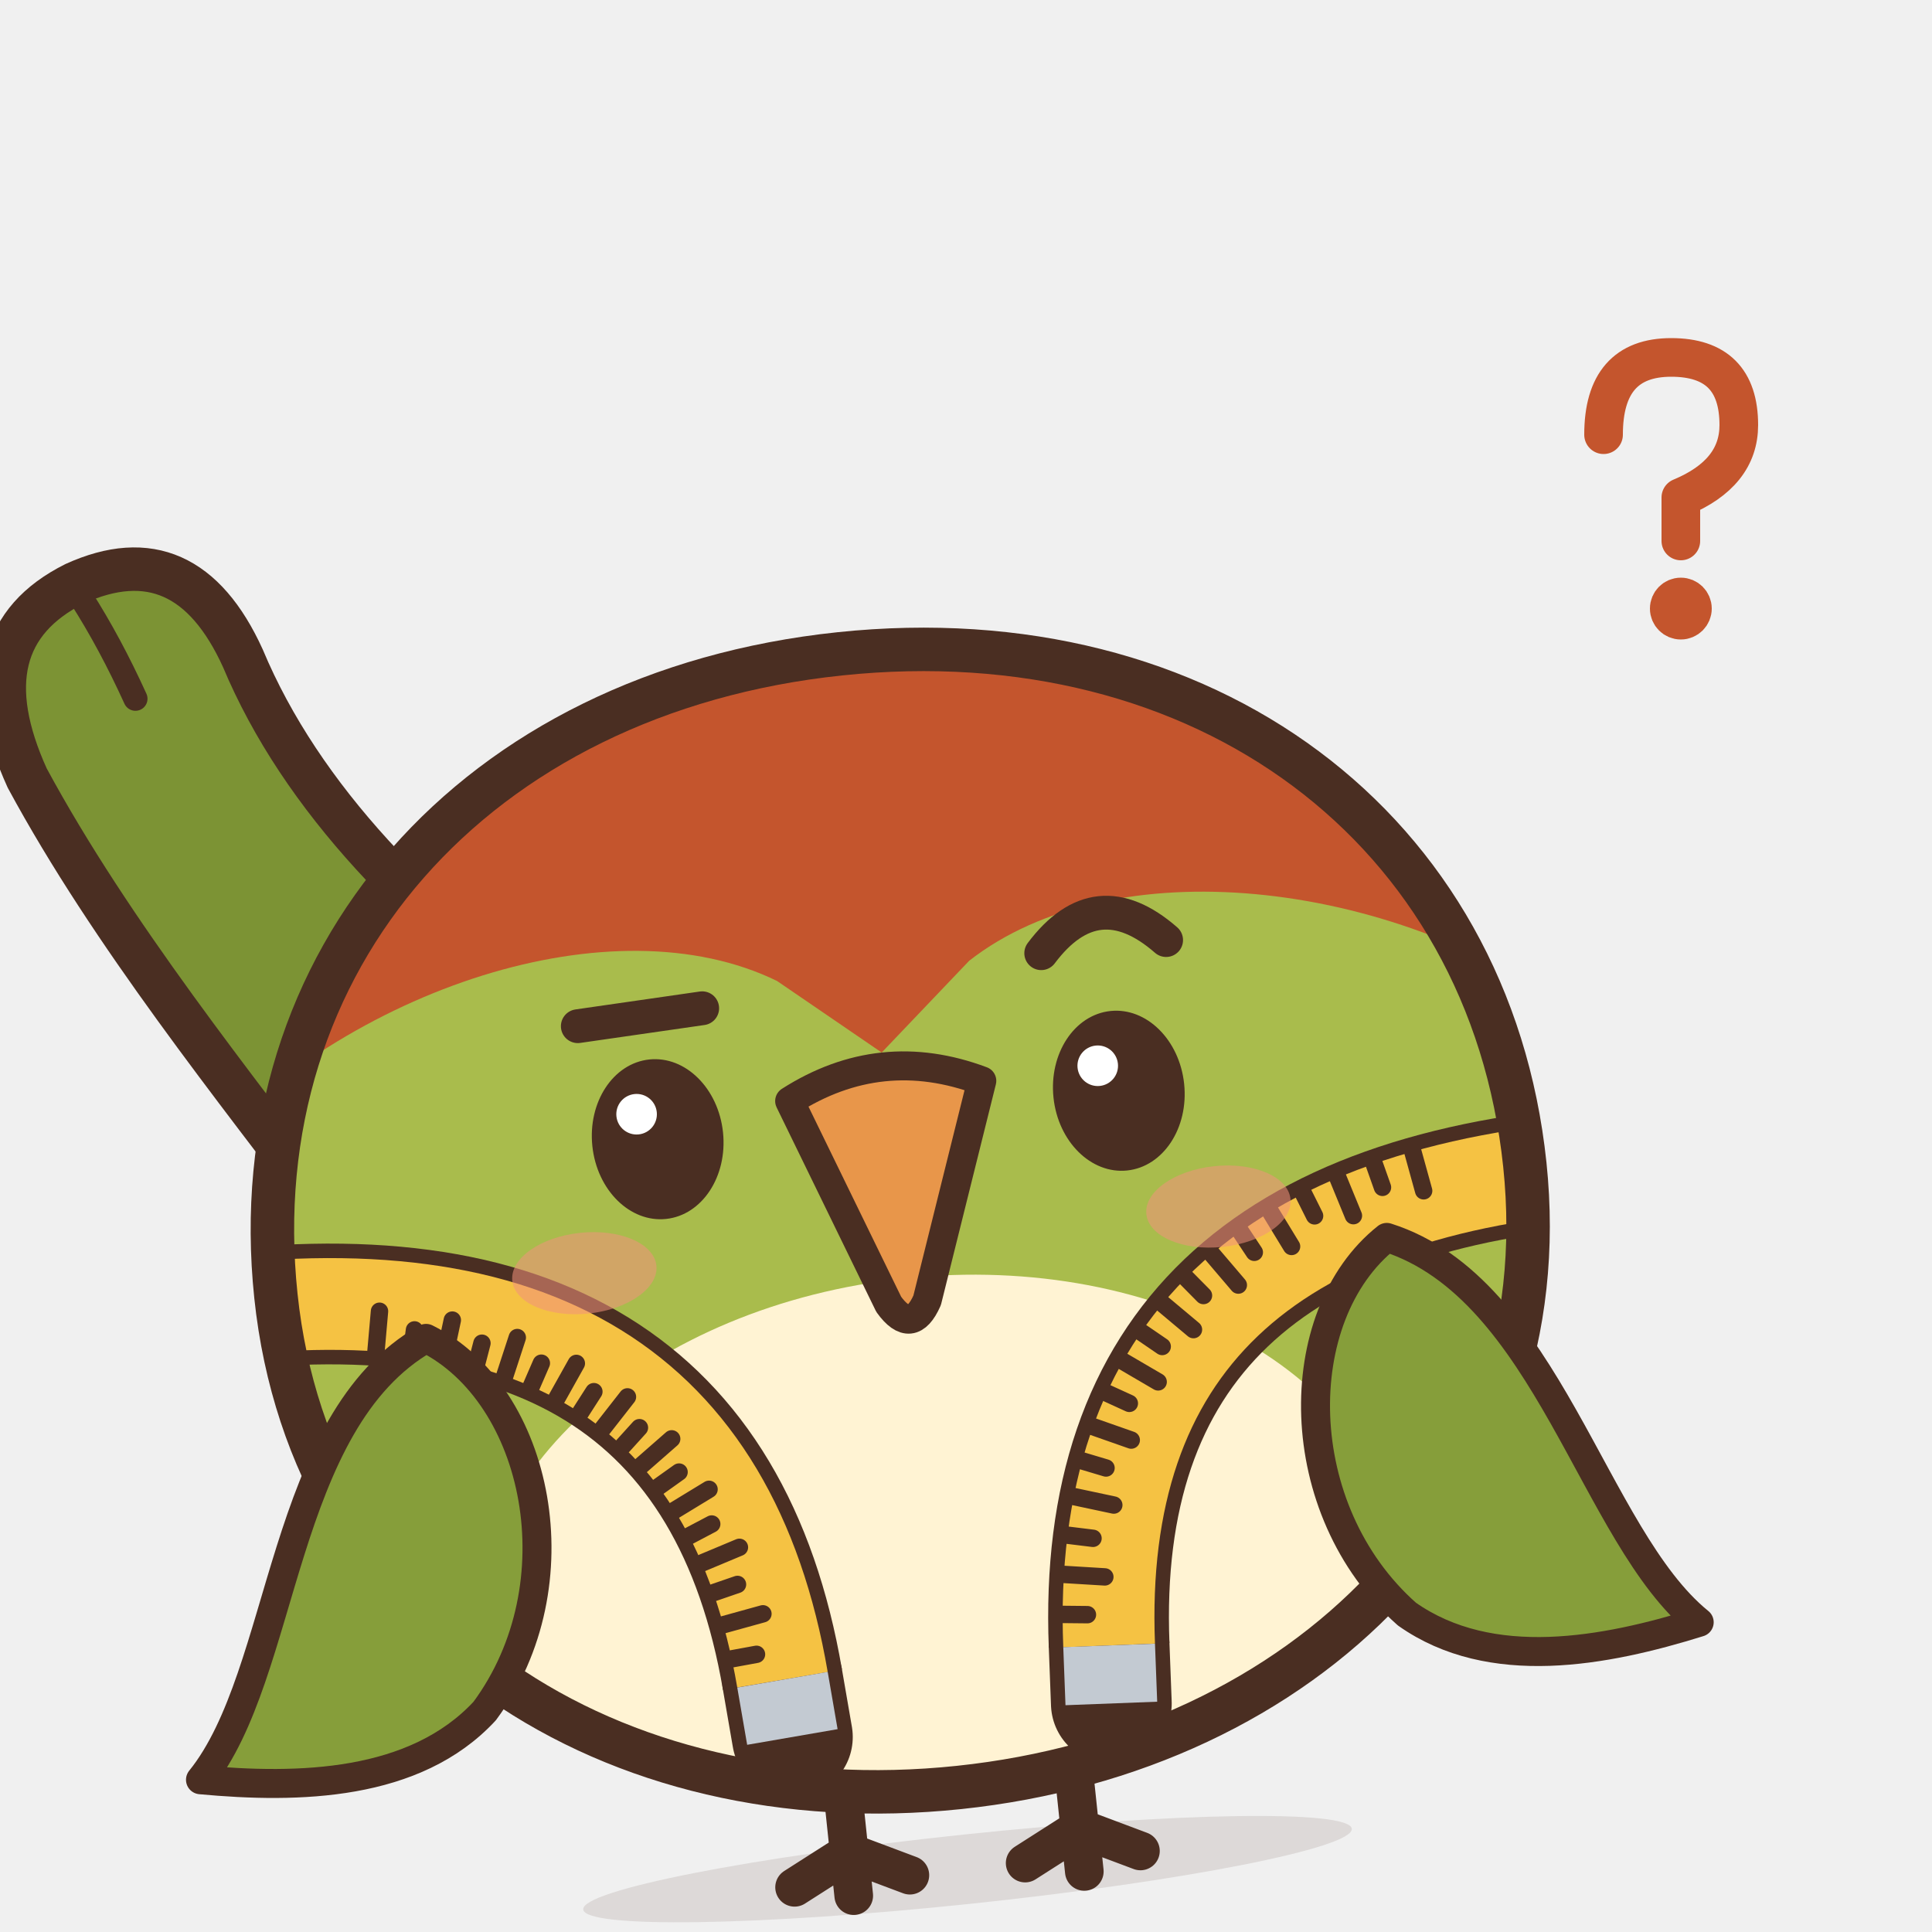
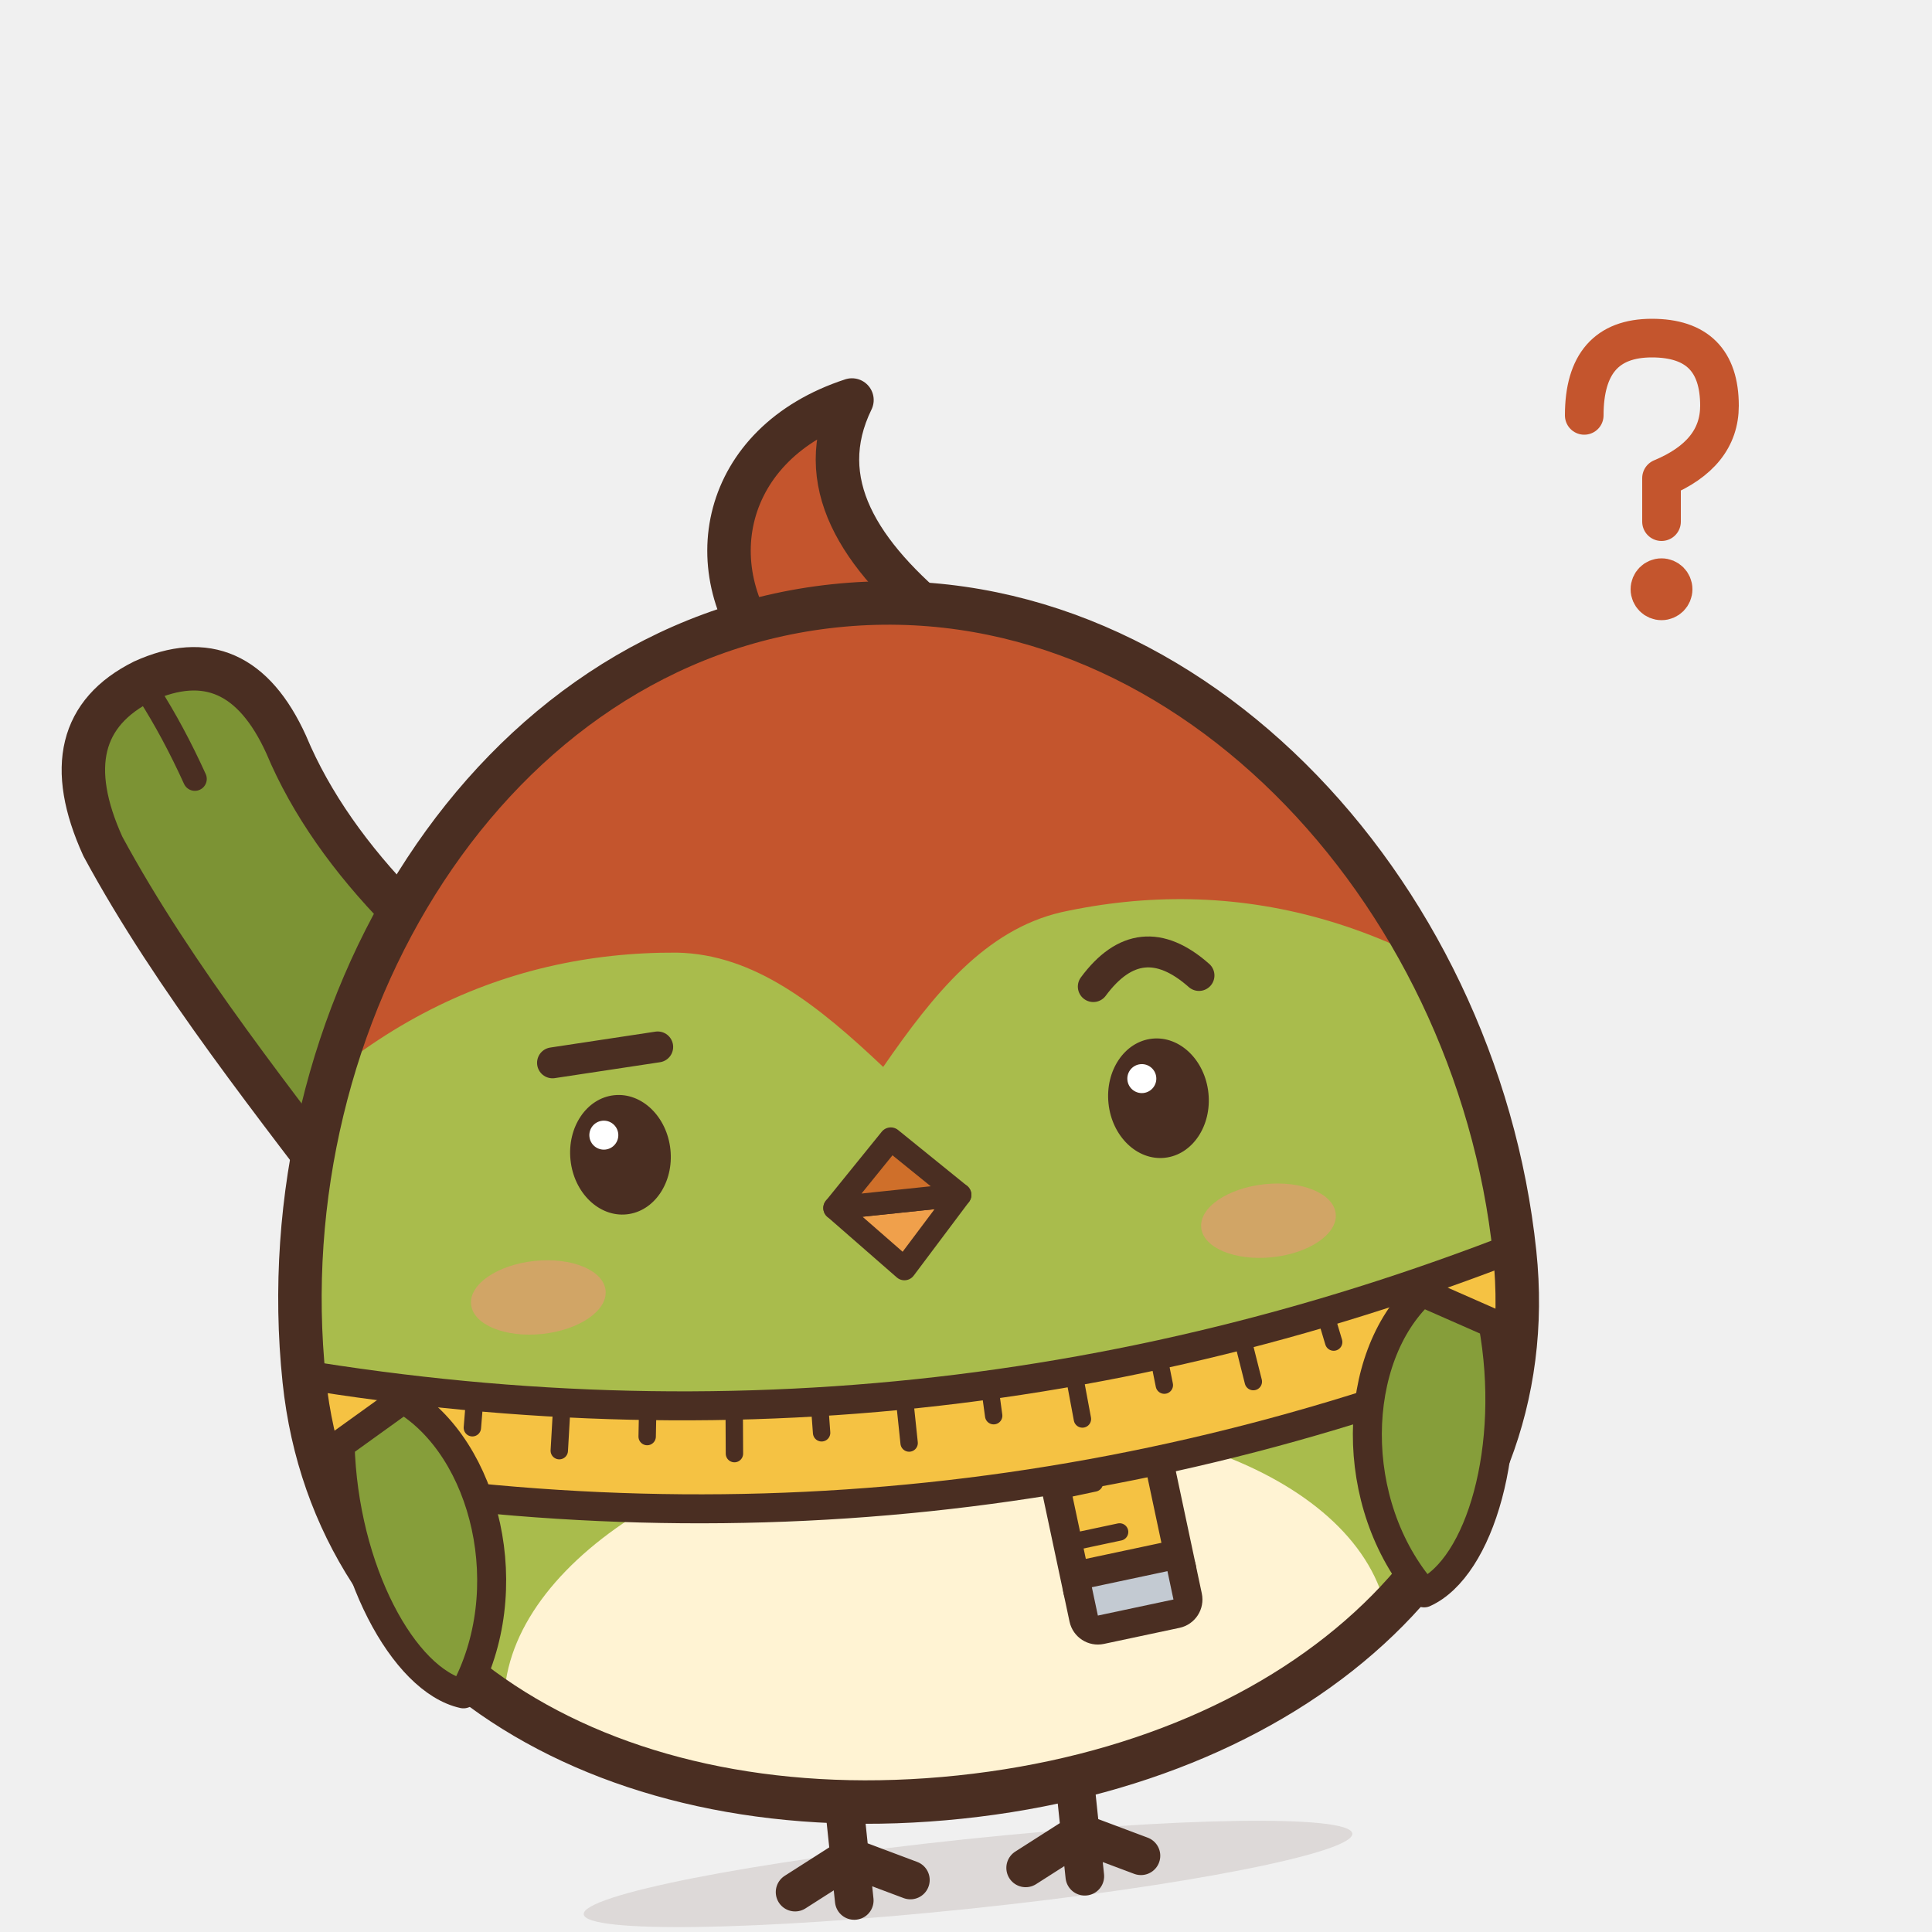
<svg xmlns="http://www.w3.org/2000/svg" viewBox="0 0 200 200" width="200" height="200" role="img" aria-labelledby="t d">
  <g transform="rotate(-6 100 192)">
    <defs>
-       <clipPath id="fitz-body">
-         <path d="M100 67 C 138 67, 165 92, 165 127 C 165 162, 136 185, 100 185 C 64 185, 35 162, 35 127 C 35 92, 62 67, 100 67 Z" />
-       </clipPath>
-       <clipPath id="fitz-body-tape">
-         <path d="M100 67 C 138 67, 165 92, 165 127 C 165 162, 136 185, 100 185 C 64 185, 35 162, 35 127 C 35 92, 62 67, 100 67 Z" />
-         <rect x="60" y="150" width="80" height="50" />
+       <clipPath id="fitz">
+         <path d="M100 62 C 136 62, 163 98, 163 136 C 163 166, 136 186, 100 186 C 64 186, 37 166, 37 136 C 37 98, 64 62, 100 62 Z" />
      </clipPath>
    </defs>
-     <ellipse class="shadow" cx="100" cy="193.5" rx="40" ry="3.6" fill="#4A2E22" opacity=".12" />
+     <ellipse class="shadow" cx="100" cy="194" rx="40" ry="3.6" fill="#4A2E22" opacity=".12" />
    <g class="bird">
      <g class="feet">
-         <path d="M88 181 L88 190.5 M82 193.5 L88 190.5 L94 193.5 M88 190.5 L88 195" stroke="#4A2E22" stroke-width="4" stroke-linecap="round" stroke-linejoin="round" fill="none" />
-         <path d="M112 181 L112 190.5 M106 193.5 L112 190.5 L118 193.5 M112 190.5 L112 195" stroke="#4A2E22" stroke-width="4" stroke-linecap="round" stroke-linejoin="round" fill="none" />
+         <path d="M88 183 L88 191 M82 194 L88 191 L94 194 M88 191 L88 195.5" stroke="#4A2E22" stroke-width="4" stroke-linecap="round" stroke-linejoin="round" fill="none" />
+         <path d="M112 183 L112 191 M106 194 L112 191 L118 194 M112 191 L112 195.5" stroke="#4A2E22" stroke-width="4" stroke-linecap="round" stroke-linejoin="round" fill="none" />
      </g>
      <g class="tail">
-         <path d="M68 102 L42 120 C 33 105, 22 88, 15 71 Q 10 56 22 51.5 Q 34 47.5 38.5 61 C 43 76, 54 90, 68 102 Z" fill="#7C9334" stroke="#4A2E22" stroke-width="4.5" stroke-linejoin="round" />
-         <path d="M22.5 53 Q 25 58 27 64" fill="none" stroke="#4A2E22" stroke-width="2.5" stroke-linecap="round" />
+         <g transform="translate(9.3 16.8) scale(.85)">
+           <path d="M70 104 L42 122 C 33 107, 22 90, 15 73 Q 10 58 22 53.5 Q 34 49.5 38.5 63 C 43 78, 55 92, 70 104 Z" fill="#7C9334" stroke="#4A2E22" stroke-width="5.29" stroke-linejoin="round" />
+           <path d="M22.5 55 Q 25 60 27 66" fill="none" stroke="#4A2E22" stroke-width="2.9" stroke-linecap="round" />
+         </g>
+       </g>
+       <g class="tuft">
+         <path d="M93 67 C 86 57, 90 44, 104 41 C 99 49, 103 57, 111 65 Z" fill="#C4552D" stroke="#4A2E22" stroke-width="4.5" stroke-linejoin="round" />
      </g>
      <g class="body">
-         <path d="M100 67 C 138 67, 165 92, 165 127 C 165 162, 136 185, 100 185 C 64 185, 35 162, 35 127 C 35 92, 62 67, 100 67 Z" fill="#A9BC4C" />
-         <g clip-path="url(#fitz-body)">
-           <path d="M28 112 C 46 96, 74 90, 90 100 L100 108.5 L110 100 C 126 90, 154 96, 172 112 L172 40 L28 40 Z" fill="#C4552D" />
-           <ellipse cx="100.0" cy="166" rx="48" ry="34" fill="#FFF3D3" />
+         <path d="M100 62 C 136 62, 163 98, 163 136 C 163 166, 136 186, 100 186 C 64 186, 37 166, 37 136 C 37 98, 64 62, 100 62 Z" fill="#A9BC4C" />
+         <g clip-path="url(#fitz)">
+           <path d="M28 118 C 44 100, 62 94, 80 96 C 88 97, 94 103, 100 110 C 106 103, 112 97, 120 96 C 138 94, 156 100, 172 118 L172 40 L28 40 Z" fill="#C4552D" />
+           <ellipse cx="100" cy="173" rx="46" ry="26" fill="#FFF3D3" />
        </g>
-         <g class="tape" clip-path="url(#fitz-body-tape)">
-           <path d="M26 128 Q80 126 83 172" fill="none" stroke="#4A2E22" stroke-width="12.5" />
-           <path d="M83 172 L83.4 178" fill="none" stroke="#4A2E22" stroke-width="12.5" stroke-linecap="round" />
-           <path d="M26 128 Q80 126 83 172" fill="none" stroke="#F5C243" stroke-width="9.5" />
-           <path d="M83 172 L83.4 178" fill="none" stroke="#C3CAD2" stroke-width="9.5" />
-           <path d="M44.7 133.8 L45.5 129.7 M48.3 134.5 L48.9 132 M51.6 135.4 L52.9 131.4 M54.8 136.5 L55.7 134.1 M57.7 137.7 L59.4 133.9 M60.3 139.1 L61.6 136.8 M62.8 140.6 L65.2 137.2 M65.1 142.3 L66.7 140.3 M67.2 144.2 L70.1 141.2 M69.1 146.2 L71 144.5 M70.8 148.4 L74.2 146 M72.3 150.8 L74.6 149.5 M73.7 153.4 L77.5 151.6 M74.9 156.2 L77.4 155.2 M76 159.1 L80 157.9 M76.8 162.3 L79.4 161.7 M77.5 165.7 L81.7 165 M78 169.3 L80.6 169.1" stroke="#4A2E22" stroke-width="1.8" stroke-linecap="round" />
-           <path d="M174 128 Q120 126 117 172" fill="none" stroke="#4A2E22" stroke-width="12.5" />
-           <path d="M117 172 L116.6 178" fill="none" stroke="#4A2E22" stroke-width="12.5" stroke-linecap="round" />
-           <path d="M174 128 Q120 126 117 172" fill="none" stroke="#F5C243" stroke-width="9.5" />
-           <path d="M117 172 L116.6 178" fill="none" stroke="#C3CAD2" stroke-width="9.5" />
-           <path d="M153.6 124.4 L154.3 128.6 M149.5 125.3 L150.1 127.8 M145.6 126.3 L146.8 130.4 M141.9 127.6 L142.8 130 M138.3 129.1 L140.1 132.9 M135 130.8 L136.2 133.1 M131.8 132.8 L134.2 136.3 M128.9 135 L130.5 137 M126.2 137.4 L129.1 140.4 M123.7 140.1 L125.7 141.8 M121.5 142.9 L124.9 145.4 M119.5 146 L121.7 147.3 M117.7 149.3 L121.5 151.1 M116.2 152.7 L118.6 153.7 M115 156.3 L119 157.6 M113.9 160.2 L116.5 160.8 M113.1 164.2 L117.3 164.9 M112.5 168.3 L115.1 168.6" stroke="#4A2E22" stroke-width="1.8" stroke-linecap="round" />
+         <g transform="translate(118 148) rotate(-6)">
+           <rect x="-5.5" y="0" width="11" height="19" rx="1.5" fill="#F5C243" stroke="#4A2E22" stroke-width="3" />
+           <path d="M-5.5 7 L-1.5 7 M-5.5 12.5 L0 12.5" stroke="#4A2E22" stroke-width="1.8" stroke-linecap="round" />
+           <rect x="-5.5" y="16" width="11" height="6" rx="1.5" fill="#C3CAD2" stroke="#4A2E22" stroke-width="3" />
        </g>
-         <path d="M100 67 C 138 67, 165 92, 165 127 C 165 162, 136 185, 100 185 C 64 185, 35 162, 35 127 C 35 92, 62 67, 100 67 Z" fill="none" stroke="#4A2E22" stroke-width="4.5" />
+         <g class="band" clip-path="url(#fitz)">
+           <path d="M32 134 Q100 154 168 134 L168 144.5 Q100 165 32 144.5 Z" fill="#F5C243" />
+           <path d="M45.6 137.6 L44.5 142.5 M54.4 139.5 L53.8 142.7 M63.3 141.1 L62.5 146 M72.1 142.3 L71.7 145.5 M81 143.2 L80.5 148.2 M89.8 143.8 L89.7 147 M98.6 144 L98.6 149 M107.5 143.9 L107.6 147.1 M116.3 143.4 L116.7 148.4 M125.2 142.6 L125.5 145.8 M134 141.5 L134.7 146.4 M142.8 140 L143.4 143.2 M151.7 138.2 L152.8 143.1" stroke="#4A2E22" stroke-width="1.8" stroke-linecap="round" />
+           <path d="M32 134 Q100 154 168 134" fill="none" stroke="#4A2E22" stroke-width="3" />
+           <path d="M32 144.5 Q100 165 168 144.5" fill="none" stroke="#4A2E22" stroke-width="3" />
+         </g>
+         <path d="M100 62 C 136 62, 163 98, 163 136 C 163 166, 136 186, 100 186 C 64 186, 37 166, 37 136 C 37 98, 64 62, 100 62 Z" fill="none" stroke="#4A2E22" stroke-width="4.5" />
        <g class="wing l">
-           <path d="M50 133 C 61 140, 63 160, 52 172 C 44 179, 32 178, 22 176 C 32 166, 34 140, 50 133 Z" fill="#869E3A" stroke="#4A2E22" stroke-width="3" stroke-linejoin="round" />
+           <path d="M47 139 C 55 145, 57 160, 50 170 C 44 168, 39 156, 40 143 Z" fill="#869E3A" stroke="#4A2E22" stroke-width="3" stroke-linejoin="round" />
        </g>
        <g class="wing r">
-           <path d="M150 133 C 139 140, 137 160, 148 172 C 156 179, 168 178, 178 176 C 168 166, 166 140, 150 133 Z" fill="#869E3A" stroke="#4A2E22" stroke-width="3" stroke-linejoin="round" />
+           <path d="M153 139 C 145 145, 143 160, 150 170 C 156 168, 161 156, 160 143 Z" fill="#869E3A" stroke="#4A2E22" stroke-width="3" stroke-linejoin="round" />
        </g>
        <g class="blush" fill="#F2917C" opacity=".55">
-           <ellipse cx="67" cy="128" rx="7.5" ry="4.2" />
-           <ellipse cx="133" cy="128" rx="7.5" ry="4.2" />
+           <ellipse cx="62" cy="130" rx="7" ry="3.8" />
+           <ellipse cx="138" cy="130" rx="7" ry="3.8" />
        </g>
        <g class="pupils">
          <g class="eye">
-             <ellipse cx="76" cy="115" rx="6.8" ry="8.3" fill="#4A2E22" />
-             <circle cx="74.1" cy="112.2" r="2.1" fill="#FFFFFF" />
+             <ellipse cx="72" cy="116.2" rx="5.2" ry="6.2" fill="#4A2E22" />
+             <circle cx="70.5" cy="114" r="1.5" fill="#FFFFFF" />
          </g>
          <g class="eye">
-             <ellipse cx="124" cy="115" rx="6.8" ry="8.3" fill="#4A2E22" />
-             <circle cx="122.1" cy="112.2" r="2.1" fill="#FFFFFF" />
+             <ellipse cx="128" cy="116.2" rx="5.2" ry="6.2" fill="#4A2E22" />
+             <circle cx="126.5" cy="114" r="1.5" fill="#FFFFFF" />
          </g>
        </g>
        <g class="brows">
-           <path d="M69 102.5 L82 102" stroke="#4A2E22" stroke-width="3.5" stroke-linecap="round" fill="none" />
-           <path d="M117.5 100 Q124 93 130.5 100" stroke="#4A2E22" stroke-width="3.5" stroke-linecap="round" fill="none" />
+           <path d="M66 106 L77 105.5" stroke="#4A2E22" stroke-width="3.2" stroke-linecap="round" fill="none" />
+           <path d="M122.5 104 Q128 98 133.5 104" stroke="#4A2E22" stroke-width="3.2" stroke-linecap="round" fill="none" />
        </g>
        <g class="beak">
-           <path d="M90 112.5 Q100 107.5 110 112.5 L102 134.5 Q100 138 98 134.5 Z" fill="#E8964A" stroke="#4A2E22" stroke-width="3" stroke-linejoin="round" />
+           <path d="M93.5 124 L106.5 124 L100 131 Z" fill="#F0A04B" stroke="#4A2E22" stroke-width="2.4" stroke-linejoin="round" />
+           <path d="M93.5 124 L100 117.5 L106.5 124 Z" fill="#CF6F2A" stroke="#4A2E22" stroke-width="2.4" stroke-linejoin="round" />
        </g>
      </g>
    </g>
  </g>
-   <g class="question" transform="translate(172 52)" fill="none" stroke="#C4552D" stroke-width="4" stroke-linecap="round" stroke-linejoin="round">
+   <g class="question" transform="translate(170 50)" fill="none" stroke="#C4552D" stroke-width="4" stroke-linecap="round" stroke-linejoin="round">
    <path d="M-6 -7 Q-6 -15 1 -15 Q8 -15 8 -8 Q8 -3 2 -0.5 L2 4" />
    <circle cx="2" cy="11" r="1.2" fill="#C4552D" />
  </g>
</svg>
